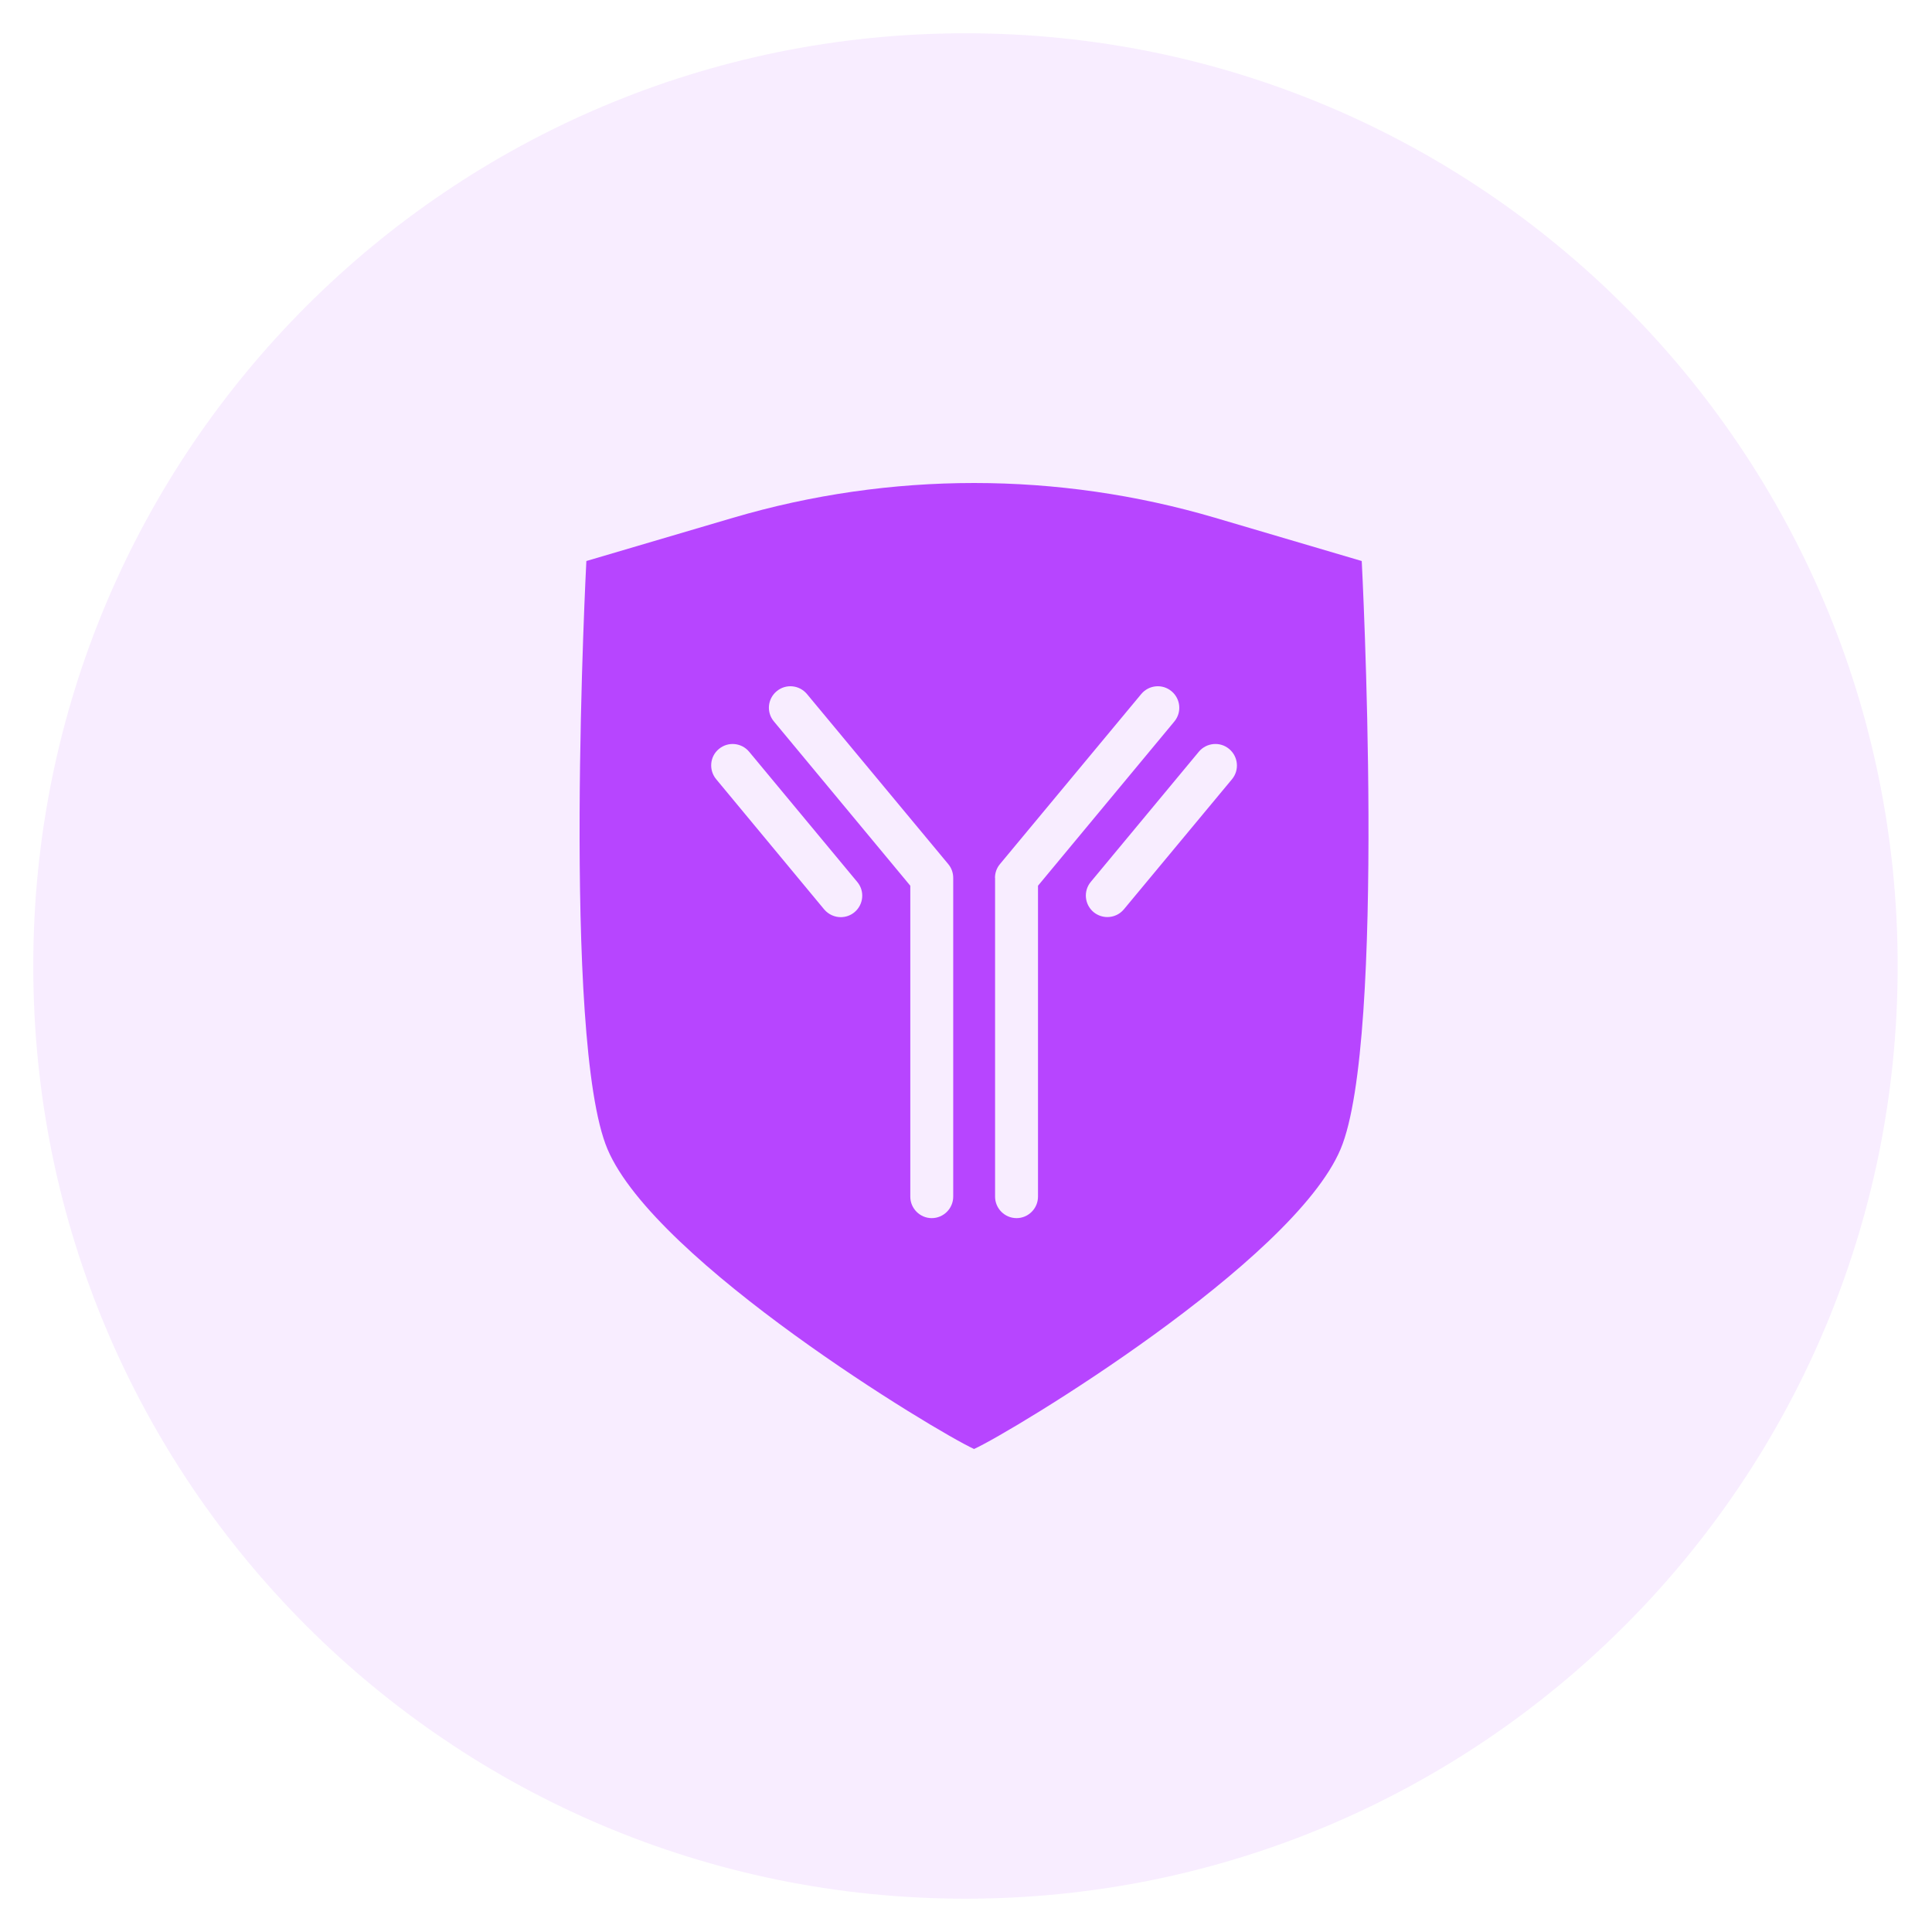
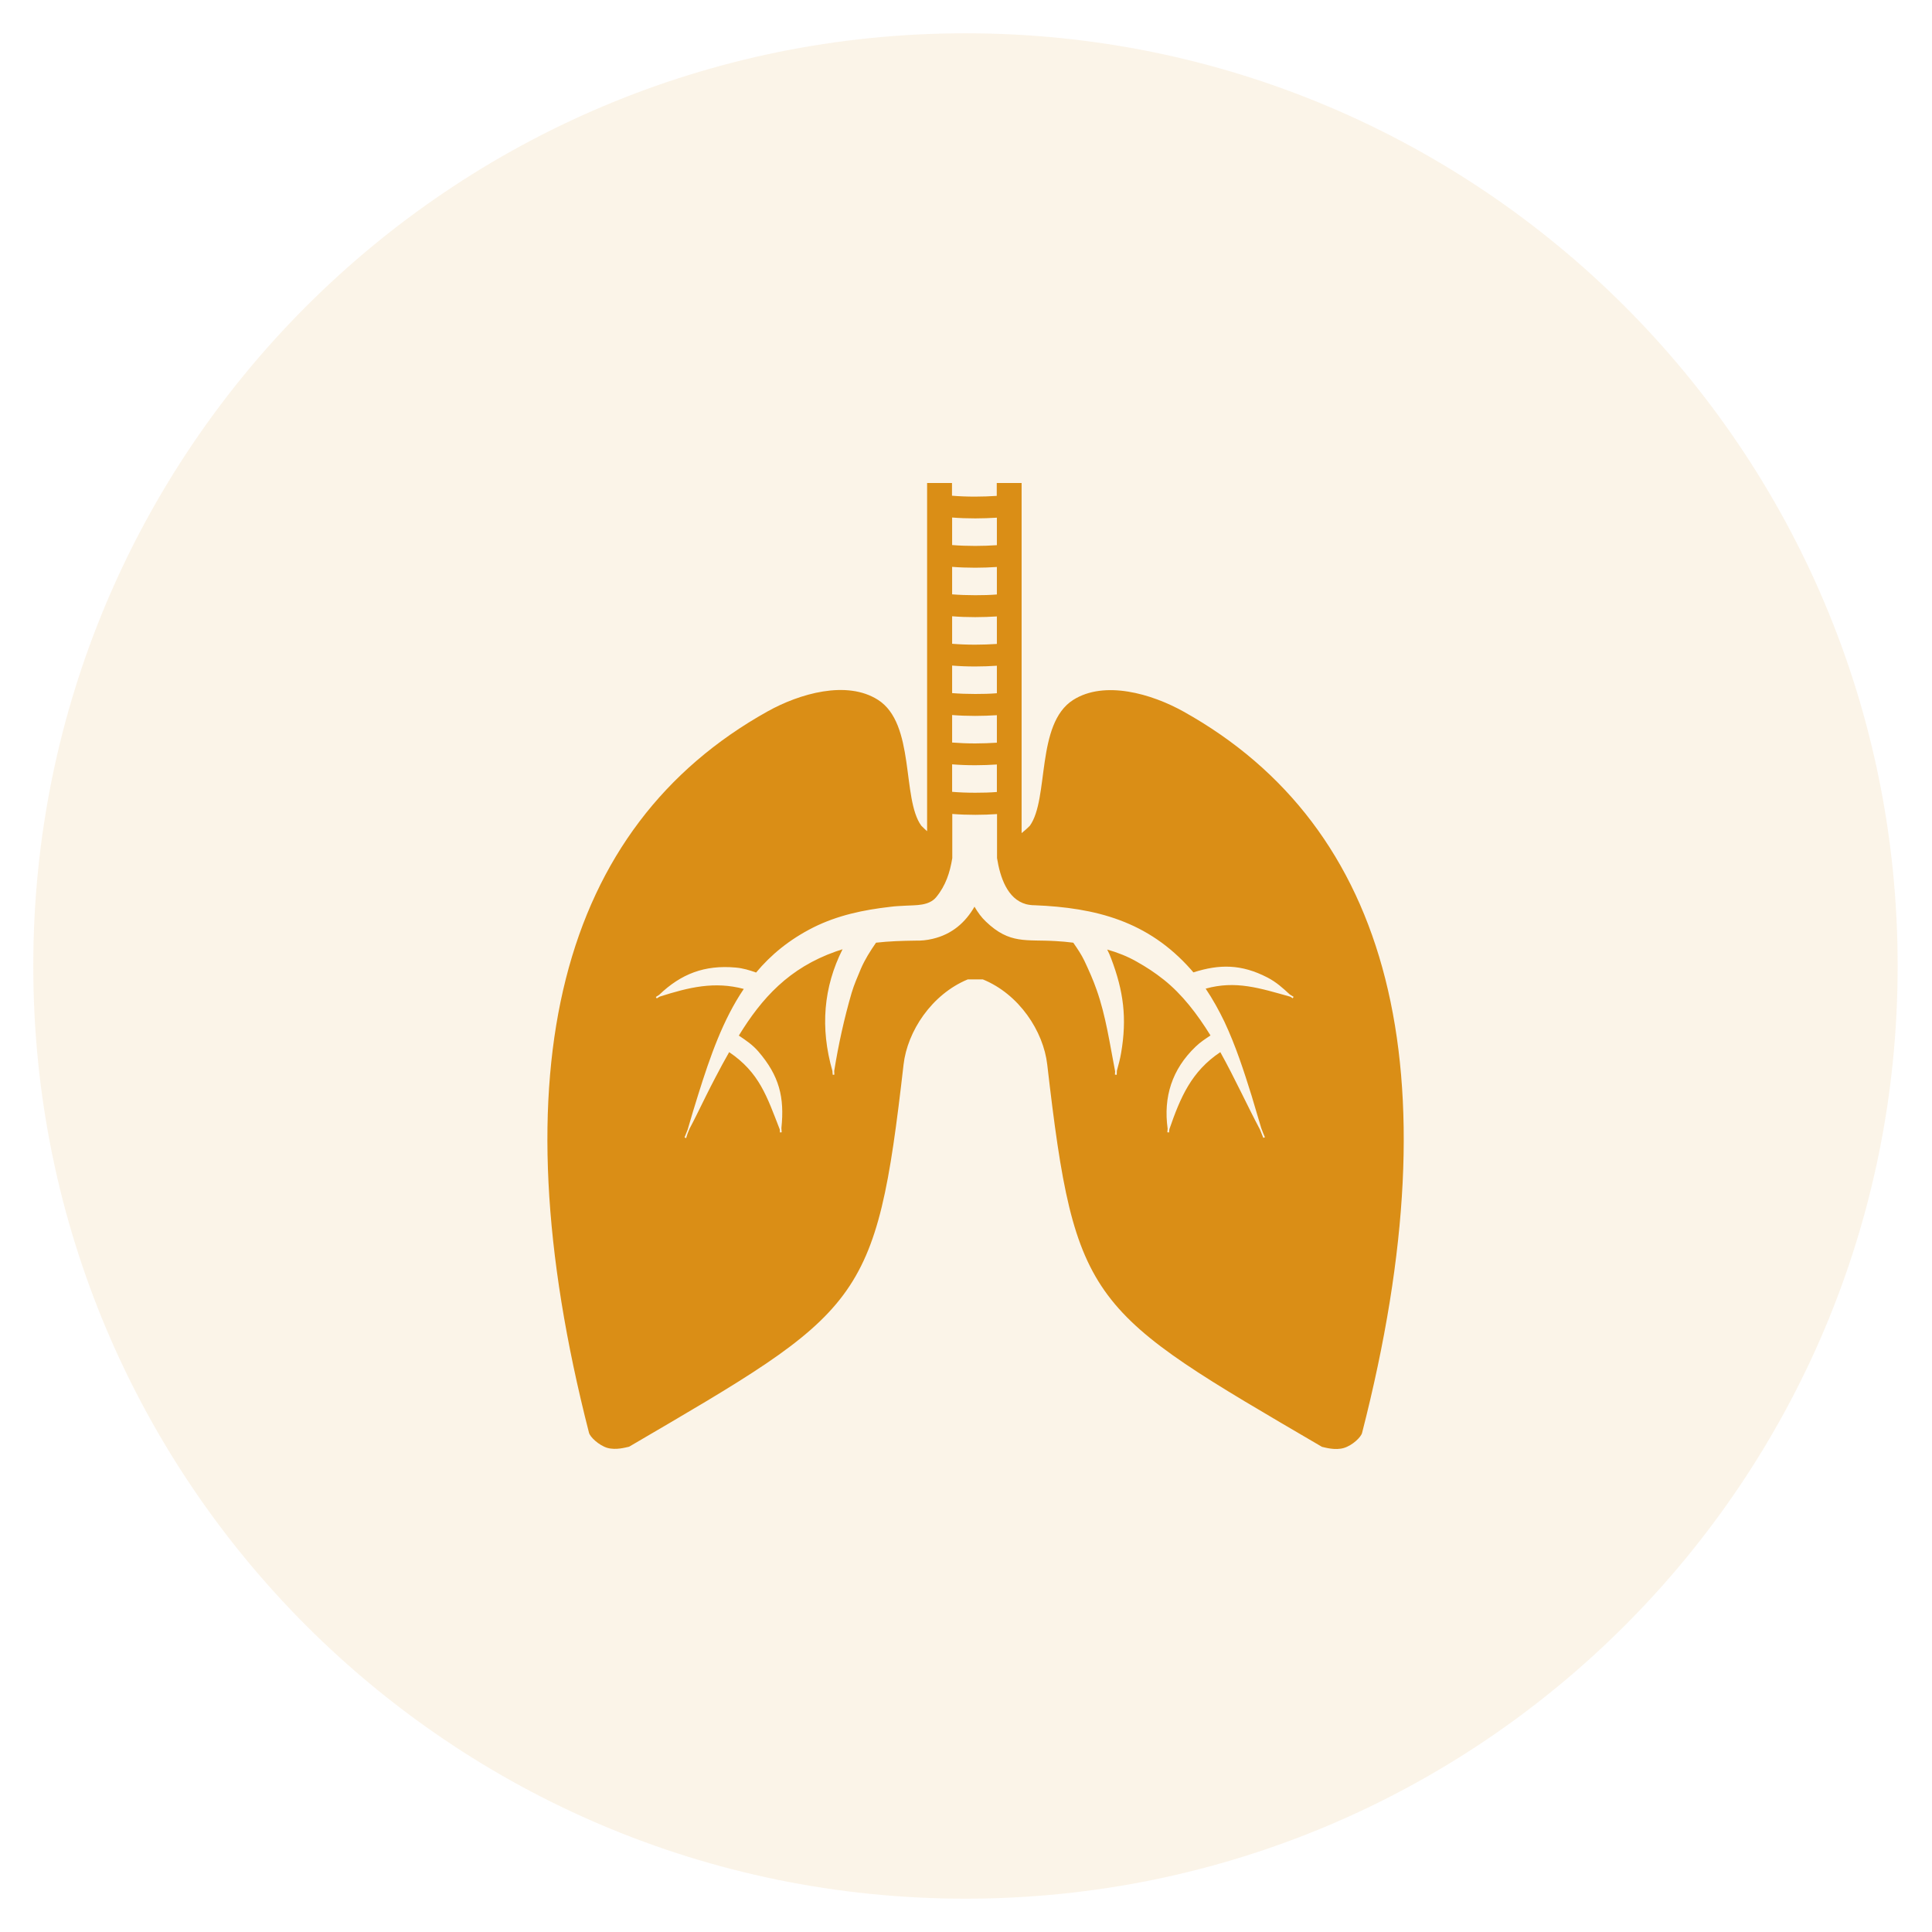
<svg xmlns="http://www.w3.org/2000/svg" width="60" height="60" viewBox="0 0 60 60" fill="none">
-   <path opacity="0.1" fill-rule="evenodd" clip-rule="evenodd" d="M29.977 1.034H29.99C45.975 1.034 58.933 13.993 58.933 29.977V30.022C58.933 46.007 45.975 58.965 29.99 58.965H29.977C13.993 58.965 1.034 46.007 1.034 30.022V29.977C1.034 13.993 13.993 1.034 29.977 1.034Z" fill="#B745FF" />
-   <path d="M30.25 45C31.446 44.453 40.153 39.193 41.633 35.687C43.066 32.297 42.29 17.423 42.29 17.423L37.736 16.08C32.85 14.64 27.653 14.64 22.766 16.08L18.21 17.423C18.21 17.423 17.433 32.297 18.866 35.687C20.35 39.193 29.056 44.453 30.25 45ZM38.173 23.26C38.456 23.497 38.496 23.917 38.26 24.2L34.903 28.24C34.77 28.4 34.58 28.48 34.39 28.48C34.24 28.48 34.09 28.43 33.963 28.327C33.68 28.09 33.64 27.67 33.876 27.387L37.233 23.343C37.47 23.063 37.89 23.023 38.173 23.26ZM30.9 27.263C30.9 27.107 30.953 26.957 31.053 26.837L35.443 21.553C35.68 21.27 36.1 21.23 36.383 21.467C36.666 21.703 36.706 22.123 36.47 22.407L32.236 27.507V37.163C32.236 37.53 31.936 37.83 31.57 37.83C31.203 37.83 30.903 37.53 30.903 37.163V27.263H30.9ZM24.12 21.467C24.403 21.23 24.823 21.27 25.06 21.553L29.45 26.837C29.55 26.957 29.603 27.107 29.603 27.263V37.163C29.603 37.53 29.303 37.83 28.936 37.83C28.57 37.83 28.27 37.53 28.27 37.163V27.507L24.036 22.407C23.796 22.123 23.836 21.703 24.12 21.467ZM22.326 23.26C22.61 23.023 23.03 23.063 23.266 23.347L26.623 27.39C26.86 27.673 26.82 28.093 26.536 28.33C26.413 28.433 26.26 28.483 26.11 28.483C25.92 28.483 25.73 28.4 25.596 28.243L22.24 24.197C22.006 23.913 22.043 23.493 22.326 23.26Z" fill="#B745FF" />
+   <path opacity="0.1" fill-rule="evenodd" clip-rule="evenodd" d="M29.977 1.034H29.99C45.975 1.034 58.933 13.993 58.933 29.977V30.022C58.933 46.007 45.975 58.965 29.99 58.965H29.977C13.993 58.965 1.034 46.007 1.034 30.022V29.977C1.034 13.993 13.993 1.034 29.977 1.034Z" fill="#DA8E16" />
+   <path fill-rule="evenodd" clip-rule="evenodd" d="M18.86 44.965C18.592 44.883 18.324 44.624 18.292 44.497C15.393 33.183 17.429 25.673 23.831 22.097C24.83 21.538 26.298 21.116 27.266 21.734C28.429 22.474 28.002 24.8 28.61 25.641C28.669 25.705 28.733 25.759 28.792 25.814V15H29.565V15.395C29.792 15.414 30.033 15.423 30.282 15.423C30.514 15.423 30.741 15.414 30.955 15.4V15H31.727V25.873C31.814 25.805 31.9 25.727 31.982 25.646C32.586 24.805 32.164 22.479 33.327 21.738C34.299 21.12 35.762 21.543 36.762 22.102C43.164 25.677 45.204 33.183 42.3 44.502C42.269 44.629 42.005 44.888 41.732 44.969C41.464 45.047 41.16 44.956 41.055 44.933C33.827 40.703 33.39 40.558 32.523 33.061C32.404 32.025 31.65 30.875 30.523 30.416H30.055C28.933 30.88 28.179 32.029 28.061 33.061C27.202 40.553 26.766 40.699 19.537 44.929C19.432 44.951 19.133 45.042 18.86 44.965ZM21.418 35.046C21.495 34.896 21.577 34.746 21.65 34.592C21.836 34.215 22.022 33.833 22.218 33.461C22.358 33.193 22.499 32.929 22.645 32.675C23.585 33.311 23.817 34.051 24.217 35.078C24.217 35.11 24.221 35.137 24.221 35.169L24.276 35.164C24.271 35.119 24.271 35.078 24.267 35.033C24.367 34.078 24.203 33.411 23.549 32.652C23.367 32.443 23.163 32.306 22.945 32.161C23.658 30.998 24.503 30.062 25.957 29.549C26.025 29.526 26.093 29.503 26.166 29.48C25.575 30.657 25.466 31.916 25.852 33.261C25.852 33.301 25.857 33.338 25.862 33.379L25.912 33.374C25.912 33.338 25.907 33.297 25.907 33.261C26.039 32.438 26.216 31.634 26.448 30.834C26.525 30.575 26.634 30.33 26.738 30.08C26.857 29.803 27.029 29.53 27.206 29.276C27.611 29.23 28.02 29.217 28.429 29.212C28.606 29.217 28.783 29.199 28.956 29.158C29.569 29.017 29.983 28.644 30.264 28.158C30.364 28.331 30.478 28.49 30.619 28.622C31.359 29.331 31.864 29.171 32.786 29.226C32.963 29.235 33.145 29.253 33.331 29.276C33.459 29.458 33.586 29.648 33.677 29.839C33.822 30.148 33.945 30.421 34.058 30.744C34.344 31.552 34.467 32.429 34.631 33.27C34.631 33.306 34.626 33.338 34.626 33.374L34.681 33.379C34.681 33.338 34.685 33.297 34.685 33.256C34.735 33.074 34.785 32.893 34.817 32.702C35.003 31.62 34.894 30.784 34.508 29.767C34.472 29.671 34.431 29.576 34.385 29.489C34.708 29.58 35.017 29.703 35.289 29.858C35.612 30.039 35.862 30.203 36.148 30.43C36.712 30.88 37.18 31.489 37.593 32.157C37.43 32.266 37.28 32.361 37.13 32.506C36.398 33.206 36.126 34.069 36.262 35.051C36.257 35.087 36.257 35.128 36.253 35.164L36.307 35.169C36.307 35.137 36.312 35.101 36.316 35.069C36.662 34.069 37.002 33.274 37.898 32.675C38.347 33.483 38.738 34.342 39.129 35.078C39.165 35.164 39.197 35.251 39.233 35.337L39.261 35.328L39.283 35.319C39.242 35.228 39.206 35.133 39.17 35.037C39.065 34.701 38.974 34.365 38.87 34.029C38.624 33.242 38.375 32.475 38.025 31.73C37.861 31.389 37.666 31.034 37.443 30.703C38.375 30.444 39.111 30.684 40.069 30.953C40.097 30.971 40.124 30.984 40.147 31.003L40.16 30.98L40.174 30.957C40.133 30.934 40.097 30.907 40.056 30.884C39.838 30.684 39.642 30.503 39.361 30.357C38.552 29.939 37.875 29.939 37.062 30.198C37.034 30.166 37.012 30.139 36.984 30.107C35.653 28.608 34.04 28.19 32.127 28.113C32.073 28.117 31.936 28.099 31.868 28.081C31.282 27.922 31.059 27.24 30.964 26.65V25.282C30.75 25.296 30.523 25.305 30.292 25.305C30.042 25.305 29.801 25.296 29.574 25.278V26.65C29.501 27.1 29.369 27.504 29.074 27.863C28.847 28.136 28.442 28.108 28.138 28.126C27.974 28.136 27.806 28.14 27.643 28.163C26.811 28.258 26.012 28.426 25.257 28.803C24.512 29.18 23.94 29.653 23.481 30.203C23.276 30.13 23.072 30.067 22.845 30.048C21.881 29.962 21.15 30.244 20.468 30.898C20.437 30.916 20.4 30.939 20.368 30.962L20.396 31.007C20.423 30.989 20.455 30.971 20.482 30.953C21.404 30.657 22.19 30.471 23.099 30.712C22.454 31.666 22.059 32.793 21.681 34.001C21.568 34.36 21.459 34.724 21.354 35.087C21.323 35.164 21.291 35.246 21.259 35.323L21.309 35.346C21.336 35.237 21.377 35.142 21.418 35.046ZM30.959 24.596V23.742C30.746 23.756 30.519 23.765 30.287 23.765C30.037 23.765 29.796 23.756 29.569 23.737V24.591C29.796 24.61 30.037 24.619 30.287 24.619C30.519 24.619 30.746 24.614 30.959 24.596ZM30.959 23.065V22.211C30.746 22.224 30.519 22.233 30.287 22.233C30.037 22.233 29.796 22.224 29.569 22.206V23.06C29.796 23.078 30.037 23.088 30.287 23.088C30.519 23.088 30.746 23.078 30.959 23.065ZM30.959 21.529V20.675C30.746 20.689 30.519 20.698 30.287 20.698C30.037 20.698 29.796 20.689 29.569 20.67V21.525C29.796 21.543 30.037 21.552 30.287 21.552C30.519 21.552 30.746 21.547 30.959 21.529ZM30.959 19.998V19.144C30.746 19.157 30.519 19.166 30.287 19.166C30.037 19.166 29.796 19.157 29.569 19.139V19.993C29.796 20.012 30.037 20.021 30.287 20.021C30.519 20.021 30.746 20.012 30.959 19.998ZM30.959 18.462V17.608C30.746 17.622 30.519 17.631 30.287 17.631C30.037 17.631 29.796 17.622 29.569 17.604V18.458C29.796 18.476 30.037 18.485 30.287 18.485C30.519 18.485 30.746 18.48 30.959 18.462ZM30.959 16.931V16.077C30.746 16.09 30.519 16.099 30.287 16.099C30.037 16.099 29.796 16.09 29.569 16.072V16.927C29.796 16.945 30.037 16.954 30.287 16.954C30.519 16.954 30.746 16.945 30.959 16.931Z" fill="#DA8E16" />
</svg>
